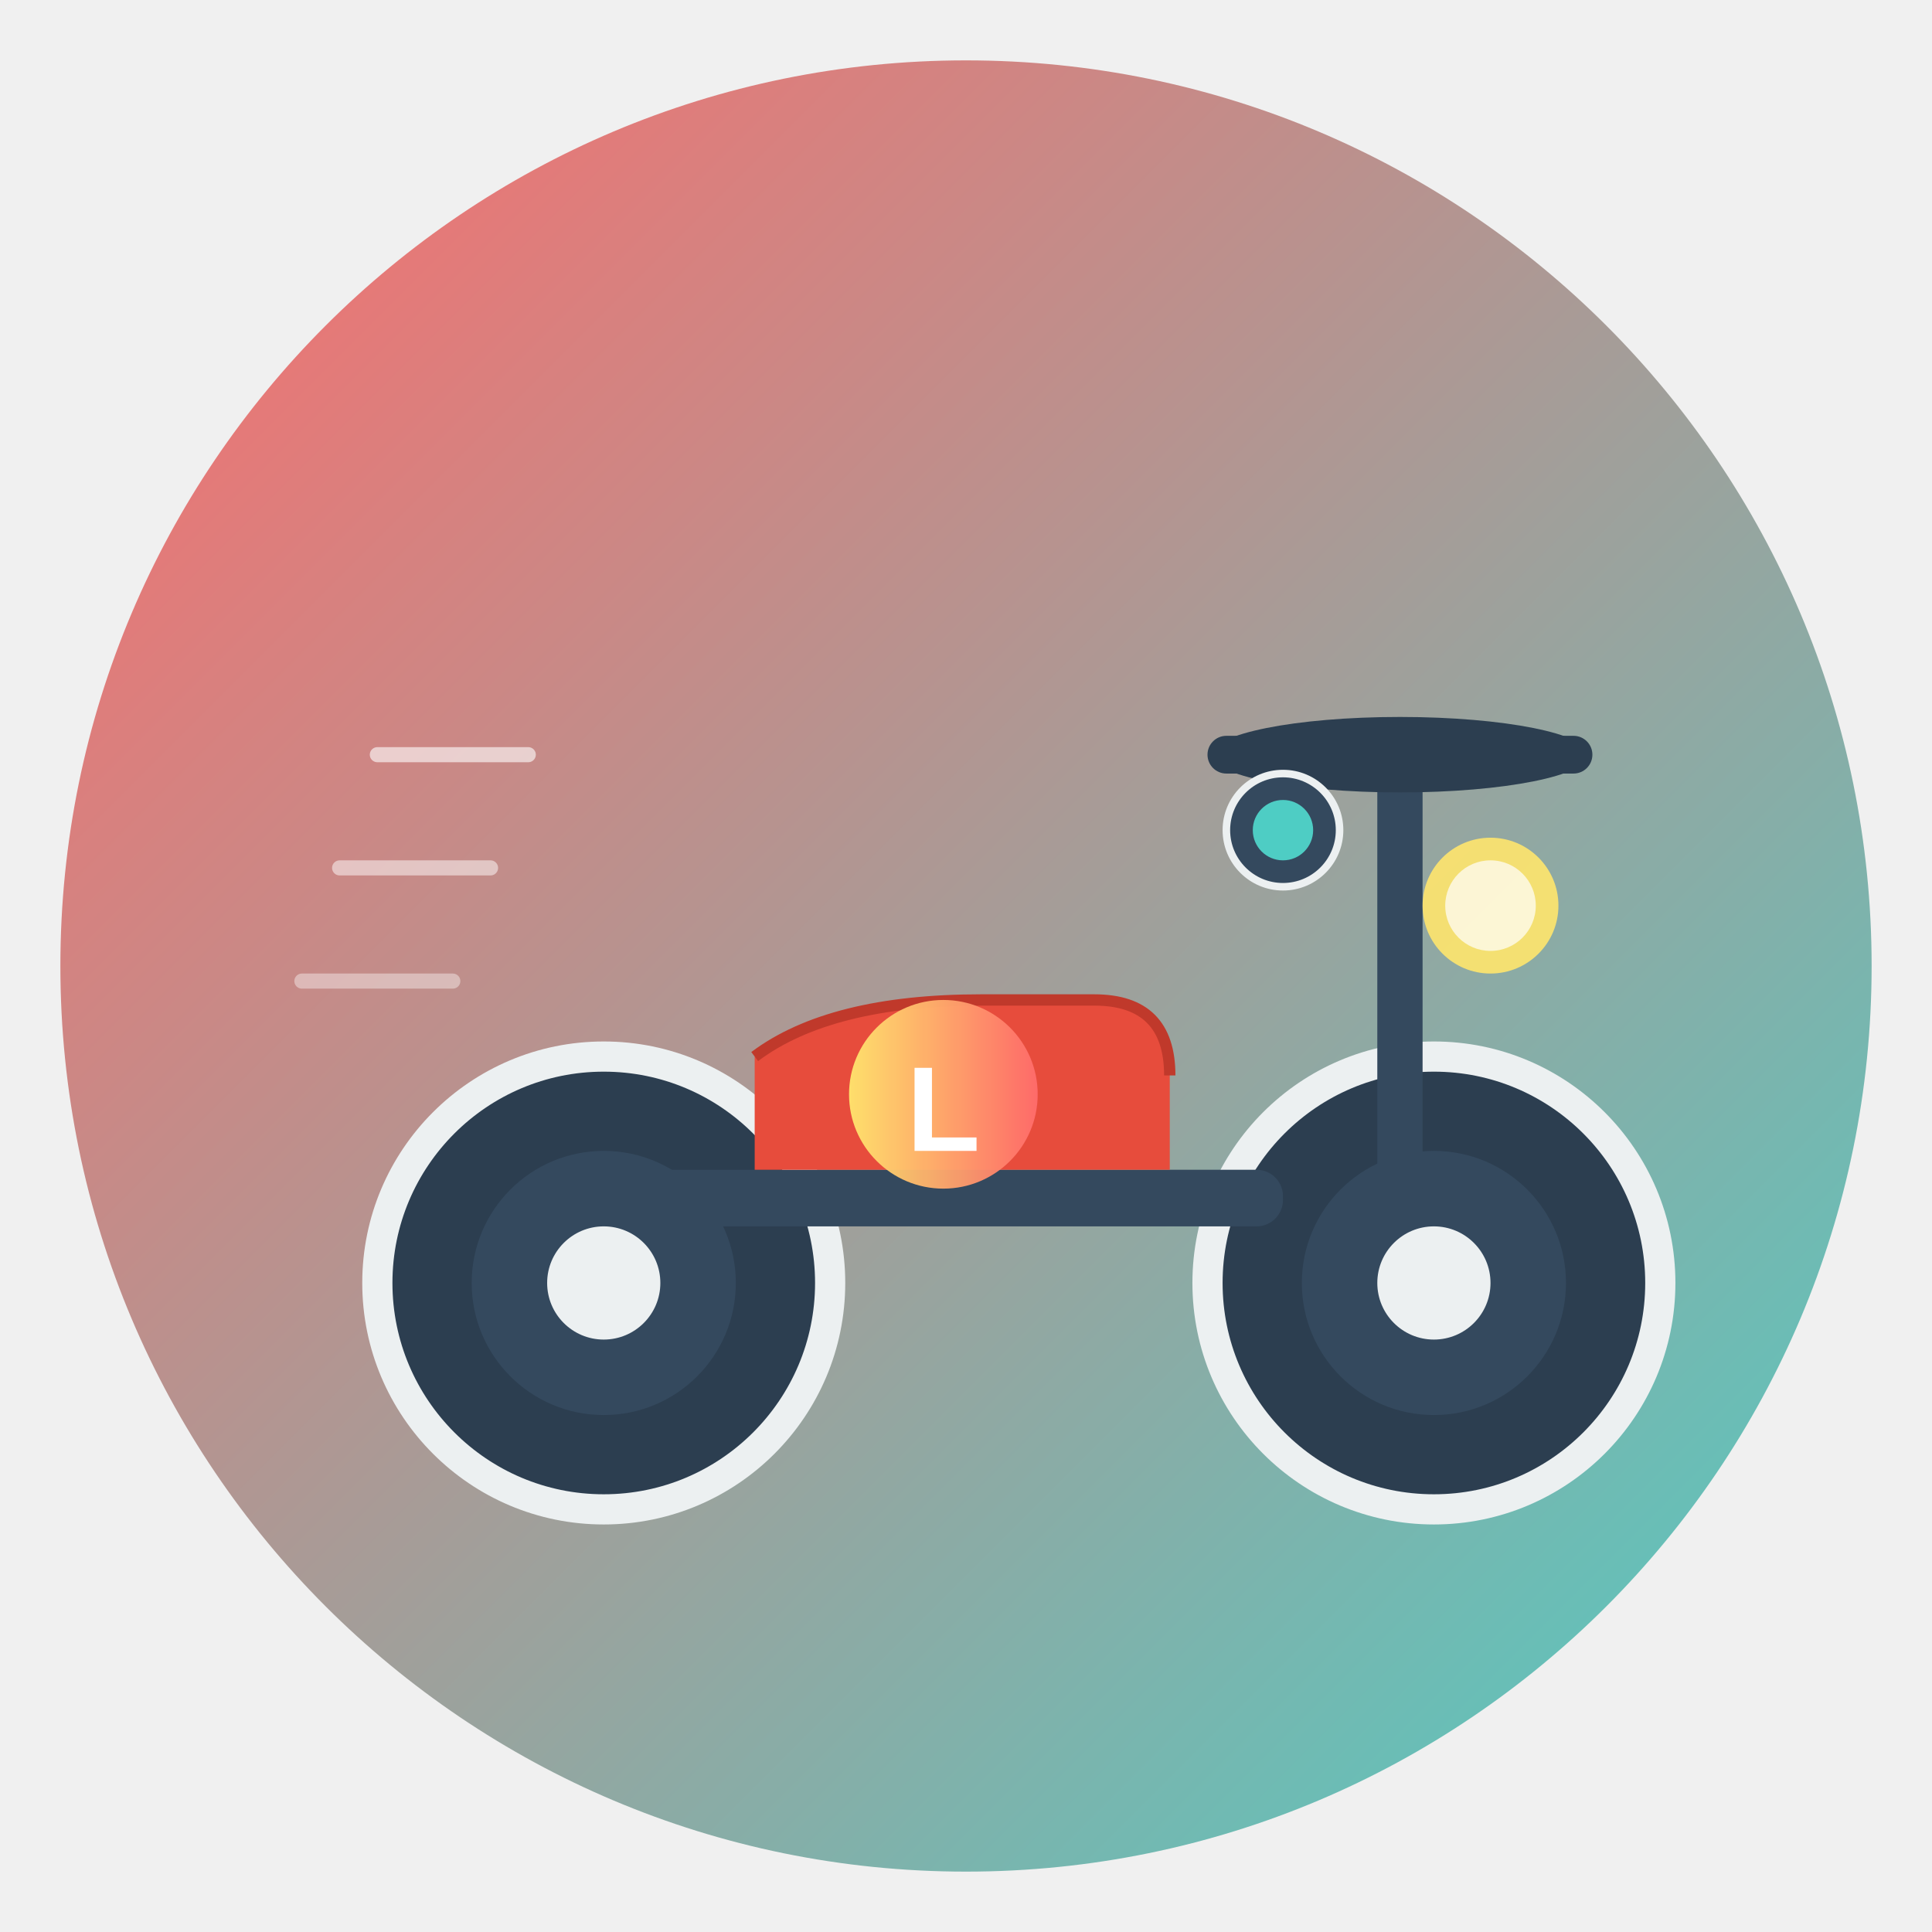
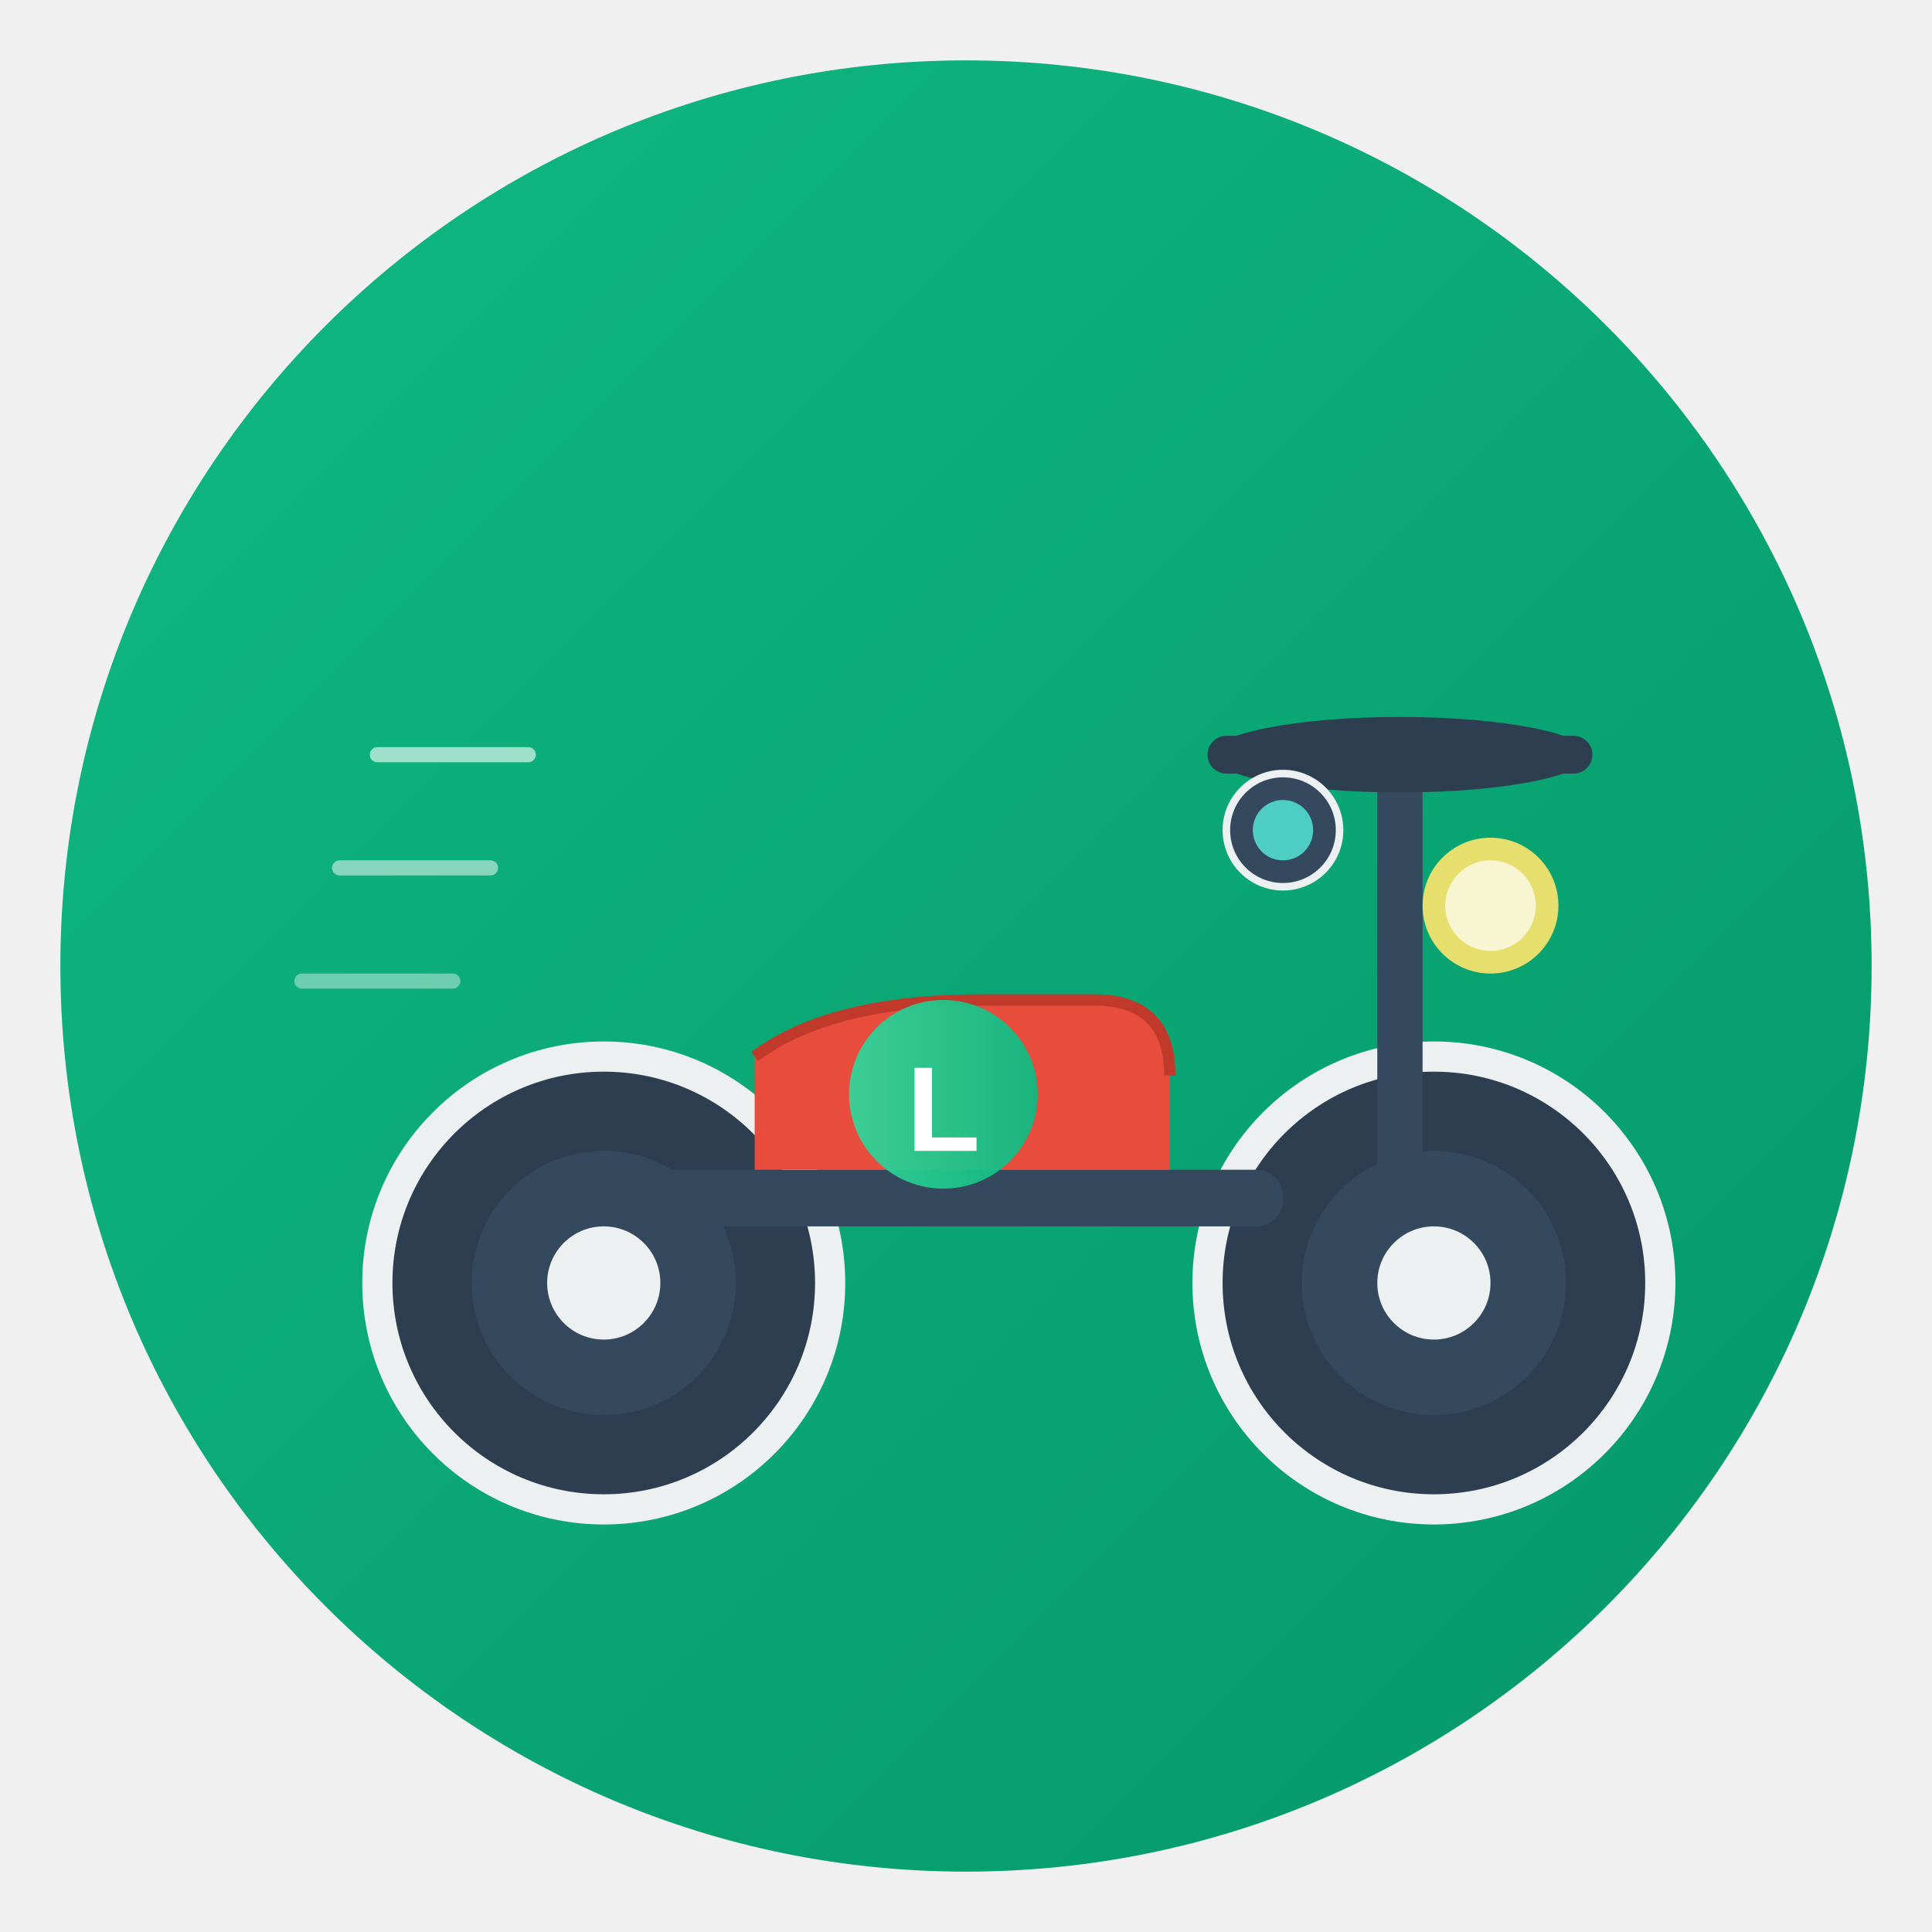
<svg xmlns="http://www.w3.org/2000/svg" width="512" height="512" viewBox="0 0 512 512" fill="none">
  <defs>
    <linearGradient id="grad1" x1="0%" y1="0%" x2="100%" y2="100%">
-       <stop offset="0%" style="stop-color:#FF6B6B;stop-opacity:1" />
-       <stop offset="100%" style="stop-color:#4ECDC4;stop-opacity:1" />
+       <stop offset="0%" style="stop-color:#10b981;stop-opacity:1" />
+       <stop offset="100%" style="stop-color:#059669;stop-opacity:1" />
    </linearGradient>
    <linearGradient id="grad2" x1="0%" y1="0%" x2="100%" y2="0%">
-       <stop offset="0%" style="stop-color:#FFE66D;stop-opacity:1" />
-       <stop offset="100%" style="stop-color:#FF6B6B;stop-opacity:1" />
+       <stop offset="0%" style="stop-color:#34d399;stop-opacity:1" />
+       <stop offset="100%" style="stop-color:#10b981;stop-opacity:1" />
    </linearGradient>
  </defs>
  <circle cx="256" cy="256" r="240" fill="url(#grad1)" />
  <circle cx="160" cy="340" r="60" fill="#2C3E50" stroke="#ECF0F1" stroke-width="8" />
  <circle cx="160" cy="340" r="35" fill="#34495E" />
  <circle cx="160" cy="340" r="15" fill="#ECF0F1" />
  <circle cx="380" cy="340" r="60" fill="#2C3E50" stroke="#ECF0F1" stroke-width="8" />
  <circle cx="380" cy="340" r="35" fill="#34495E" />
  <circle cx="380" cy="340" r="15" fill="#ECF0F1" />
  <rect x="160" y="310" width="180" height="15" rx="7" fill="#34495E" />
  <path d="M 200 280 Q 220 265 260 265 L 290 265 Q 310 265 310 285 L 310 310 L 200 310 Z" fill="#E74C3C" />
  <path d="M 200 280 Q 220 265 260 265 L 290 265 Q 310 265 310 285" fill="none" stroke="#C0392B" stroke-width="3" />
  <rect x="365" y="200" width="12" height="120" rx="6" fill="#34495E" />
  <ellipse cx="371" cy="200" rx="50" ry="10" fill="#2C3E50" />
  <rect x="320" y="195" width="102" height="10" rx="5" fill="#2C3E50" />
  <circle cx="395" cy="240" r="18" fill="#FFE66D" opacity="0.9" />
  <circle cx="395" cy="240" r="12" fill="#FFF" opacity="0.7" />
  <circle cx="340" cy="220" r="15" fill="#34495E" stroke="#ECF0F1" stroke-width="2" />
  <circle cx="340" cy="220" r="8" fill="#4ECDC4" />
  <circle cx="250" cy="290" r="25" fill="url(#grad2)" opacity="0.95" />
  <text x="250" y="305" font-family="Arial, sans-serif" font-size="32" font-weight="bold" fill="#FFF" text-anchor="middle">L</text>
  <line x1="100" y1="200" x2="140" y2="200" stroke="#FFF" stroke-width="4" stroke-linecap="round" opacity="0.6" />
  <line x1="90" y1="230" x2="130" y2="230" stroke="#FFF" stroke-width="4" stroke-linecap="round" opacity="0.5" />
  <line x1="80" y1="260" x2="120" y2="260" stroke="#FFF" stroke-width="4" stroke-linecap="round" opacity="0.4" />
</svg>
